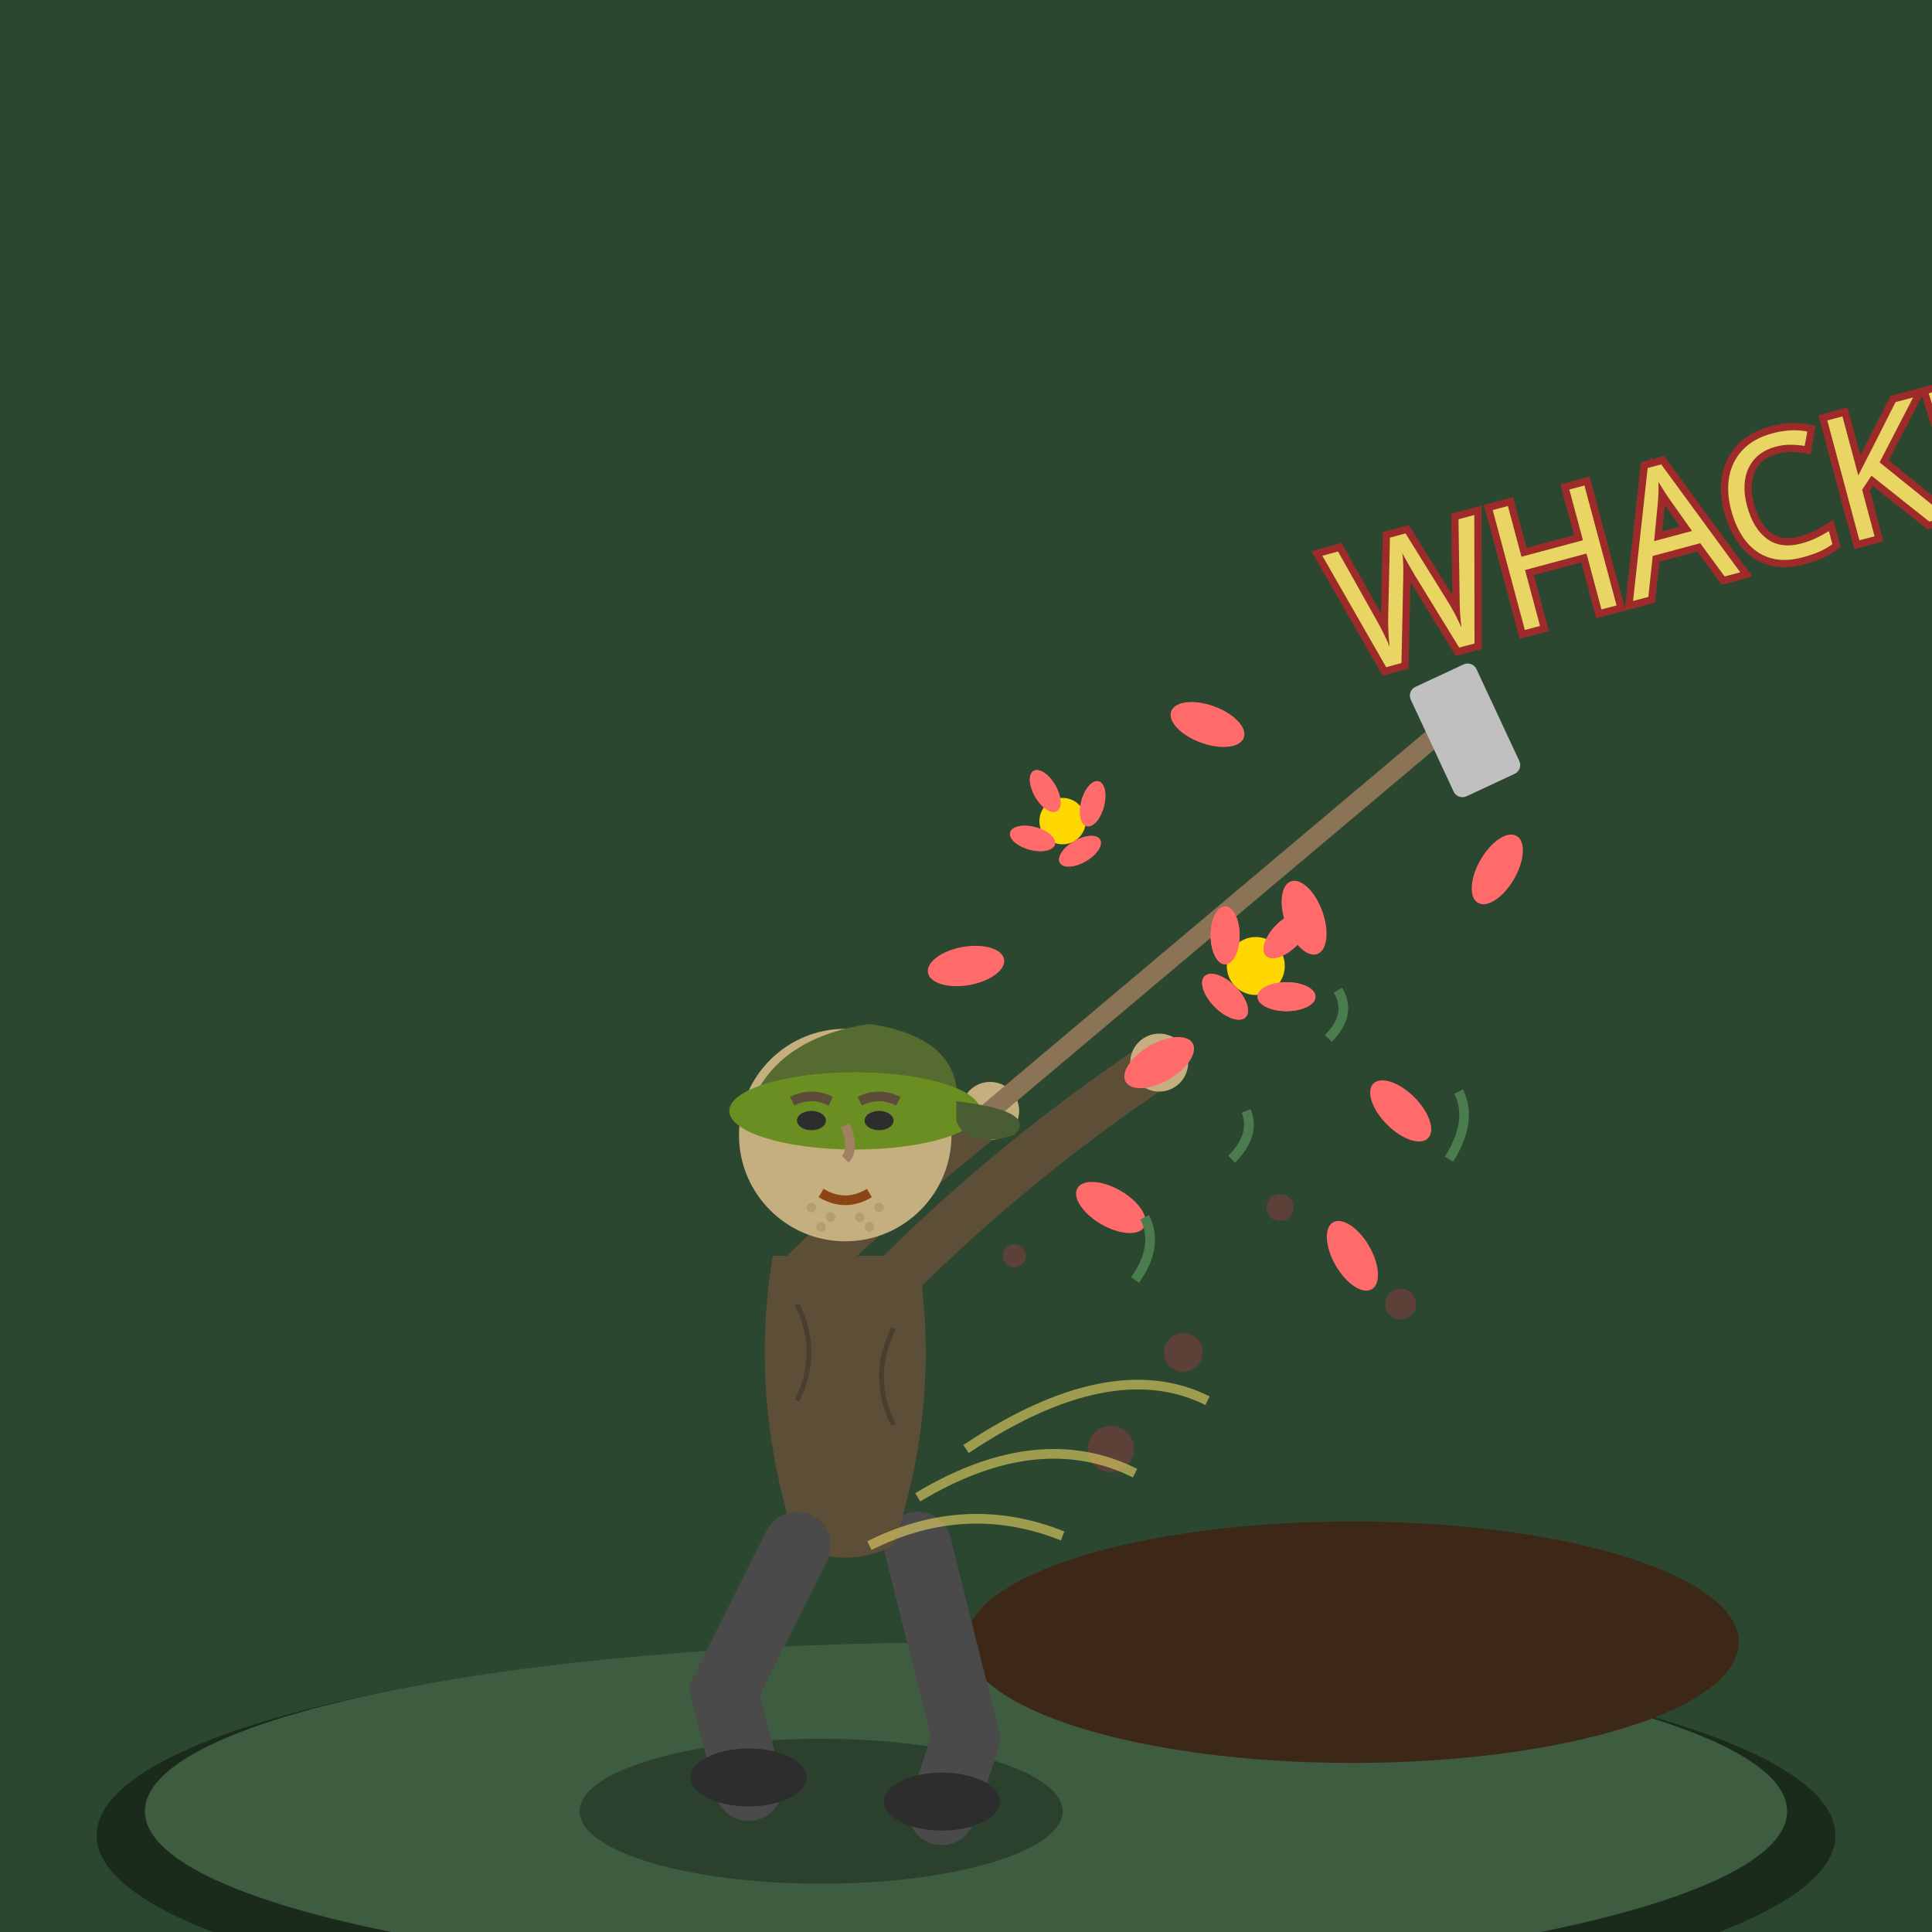
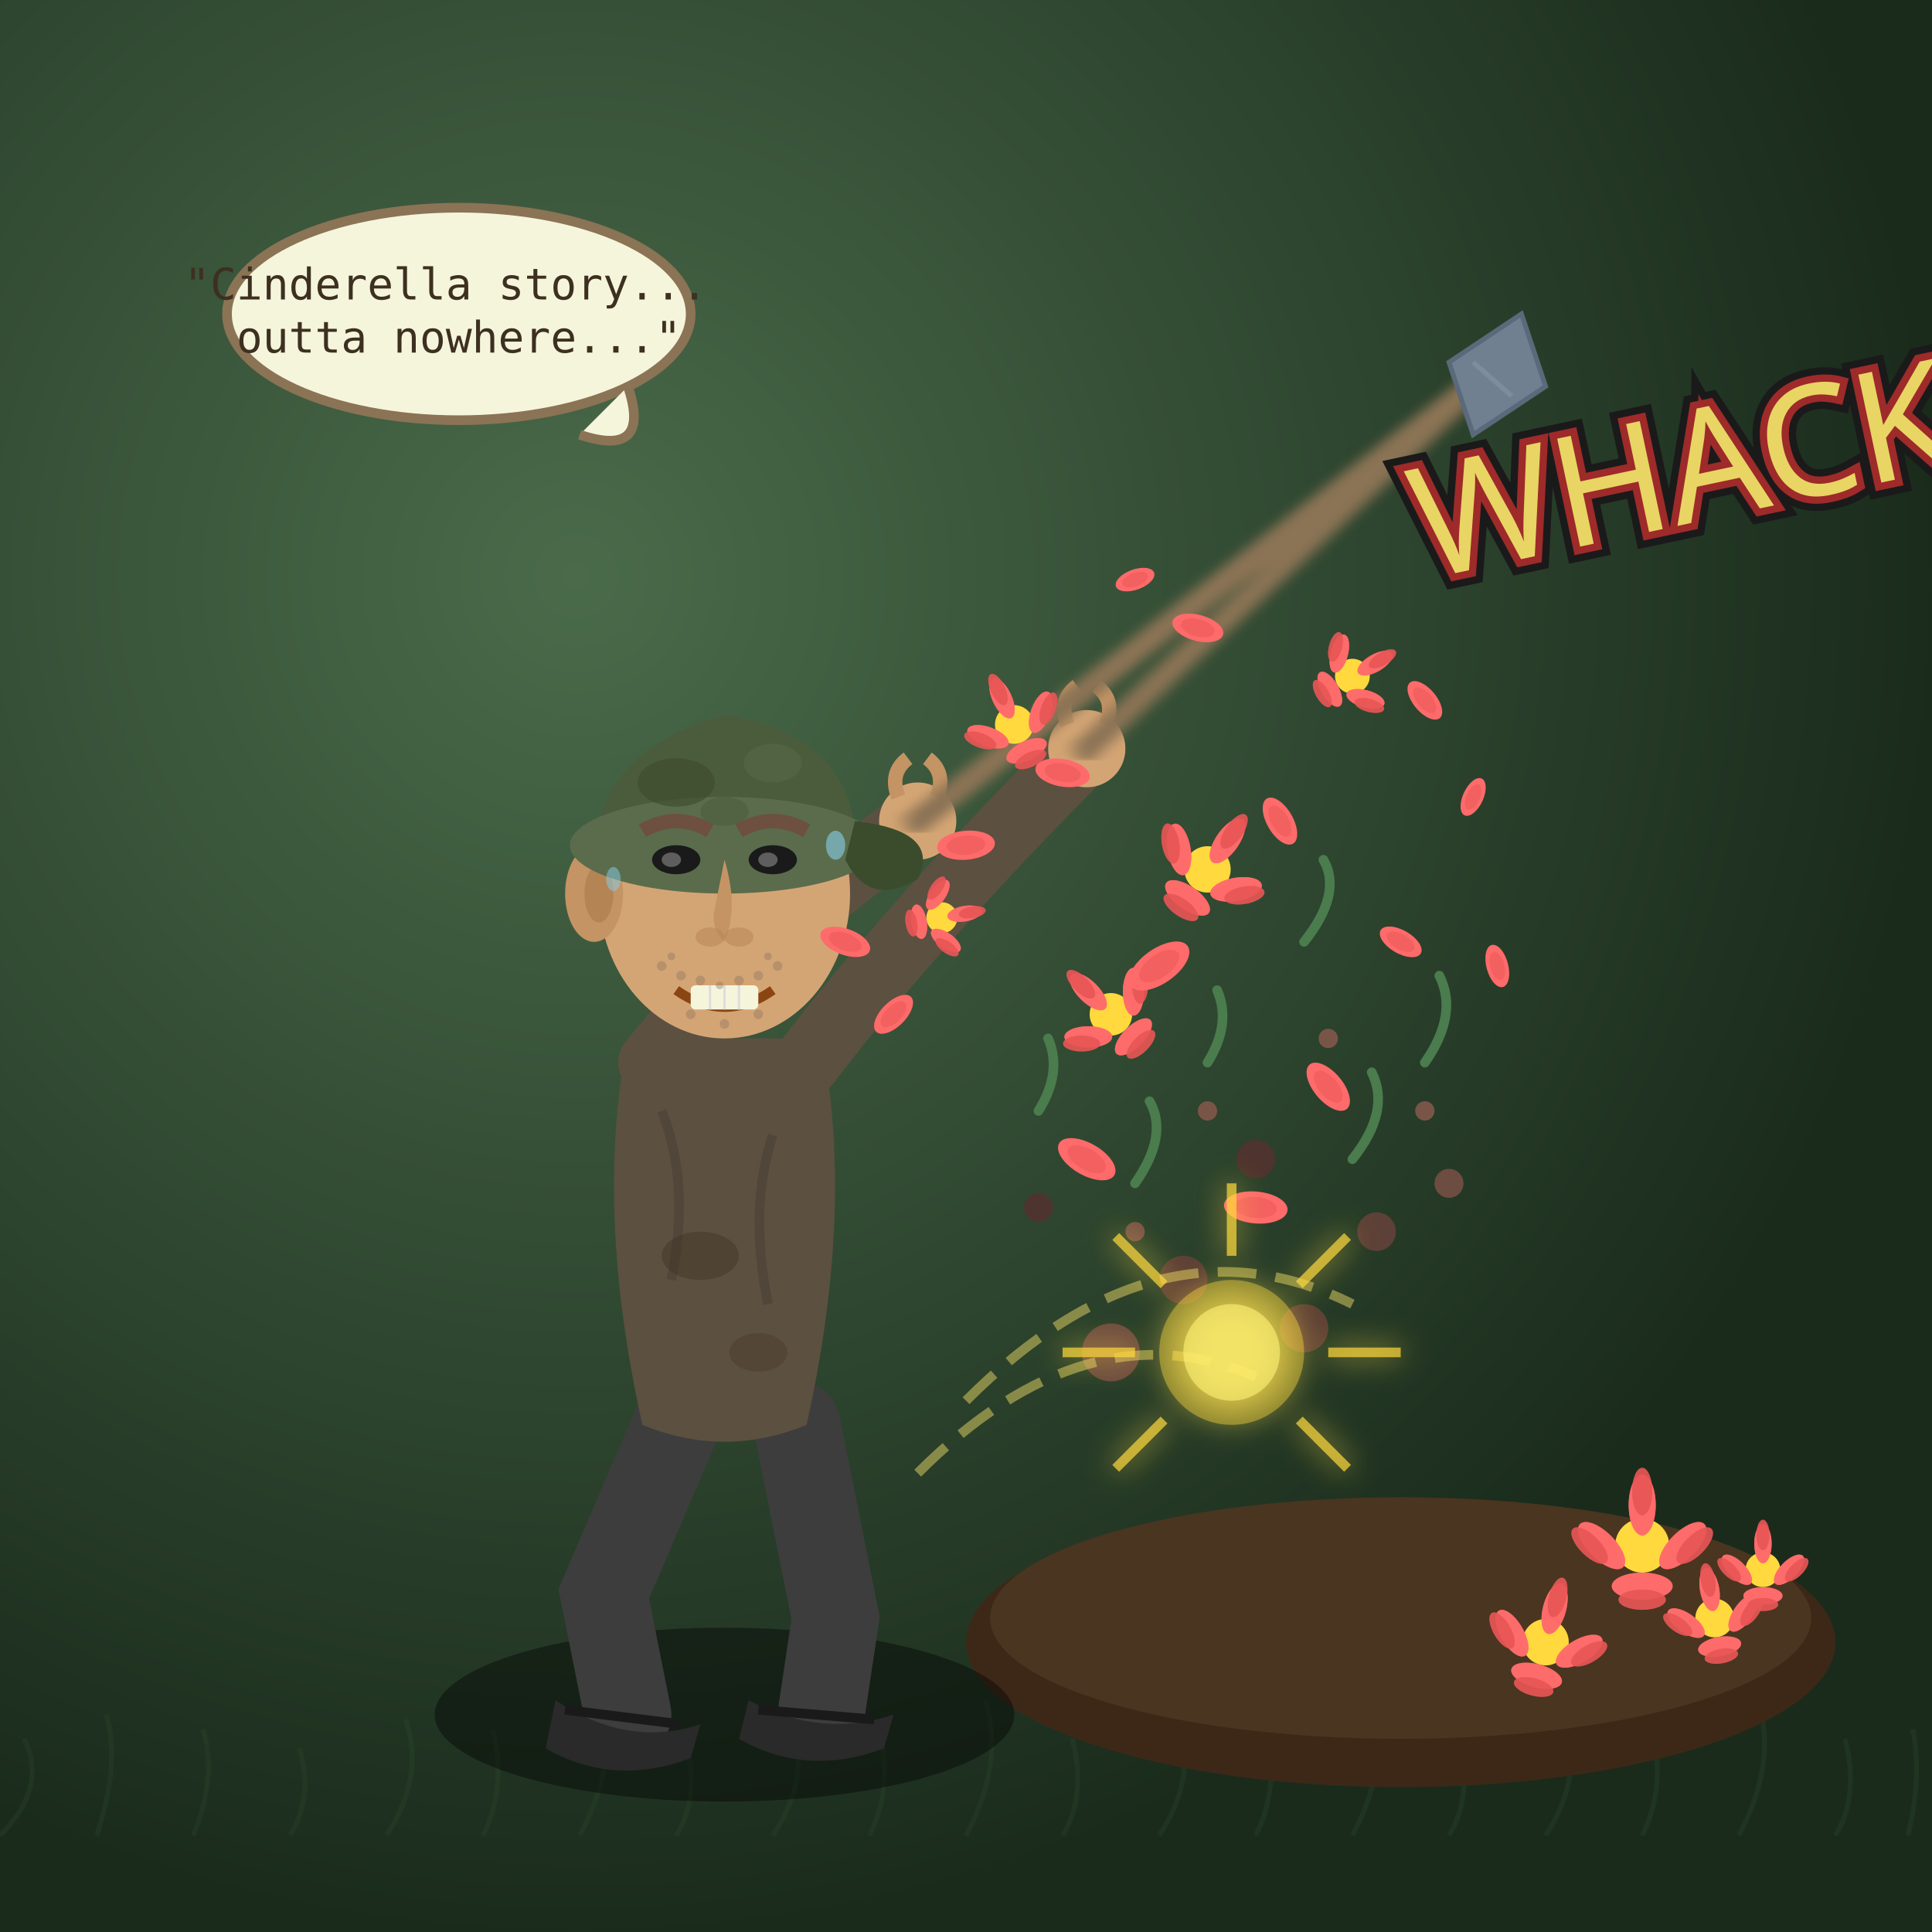
<svg xmlns="http://www.w3.org/2000/svg" viewBox="0 0 400 400">
  <defs>
-     <g id="mum">
-       <circle cx="0" cy="0" r="12" fill="#FFD700" />
+     <radialGradient id="spotlight" cx="30%" cy="30%" r="70%">
+       <stop offset="0%" stop-color="#4a6b4a" />
+       <stop offset="100%" stop-color="#1a2b1c" />
+     </radialGradient>
+     <filter id="glow">
+       <feGaussianBlur stdDeviation="3" result="coloredBlur" />
+       <feMerge>
+         <feMergeNode in="coloredBlur" />
+         <feMergeNode in="SourceGraphic" />
+       </feMerge>
+     </filter>
+     <filter id="motionBlur">
+       <feGaussianBlur in="SourceGraphic" stdDeviation="2,0" />
+     </filter>
+     <g id="mum-full">
+       <circle cx="0" cy="0" r="8" fill="#FFD93D" />
      <g fill="#FF6B6B">
-         <ellipse cx="0" cy="-18" rx="6" ry="12" />
-         <ellipse cx="12.7" cy="-12.7" rx="6" ry="12" transform="rotate(45)" />
-         <ellipse cx="18" cy="0" rx="6" ry="12" transform="rotate(90)" />
-         <ellipse cx="12.7" cy="12.7" rx="6" ry="12" transform="rotate(135)" />
-         <ellipse cx="0" cy="18" rx="6" ry="12" transform="rotate(180)" />
-         <ellipse cx="-12.7" cy="12.7" rx="6" ry="12" transform="rotate(225)" />
-         <ellipse cx="-18" cy="0" rx="6" ry="12" transform="rotate(270)" />
-         <ellipse cx="-12.7" cy="-12.7" rx="6" ry="12" transform="rotate(315)" />
+         <ellipse cx="0" cy="-12" rx="4" ry="9" opacity="0.9" />
+         <ellipse cx="8.5" cy="-8.5" rx="4" ry="9" transform="rotate(45)" opacity="0.9" />
+         <ellipse cx="12" cy="0" rx="4" ry="9" transform="rotate(90)" opacity="0.9" />
+         <ellipse cx="8.5" cy="8.5" rx="4" ry="9" transform="rotate(135)" opacity="0.9" />
+         <ellipse cx="0" cy="12" rx="4" ry="9" transform="rotate(180)" opacity="0.9" />
+         <ellipse cx="-8.5" cy="8.5" rx="4" ry="9" transform="rotate(225)" opacity="0.9" />
+         <ellipse cx="-12" cy="0" rx="4" ry="9" transform="rotate(270)" opacity="0.9" />
+         <ellipse cx="-8.5" cy="-8.5" rx="4" ry="9" transform="rotate(315)" opacity="0.9" />
      </g>
-     </g>
-     <ellipse id="petal" rx="4" ry="8" fill="#FF6B6B" />
-     <circle id="dirt" r="4" fill="#5D4037" />
+       <g fill="#E85555">
+         <ellipse cx="0" cy="-16" rx="3" ry="7" opacity="0.7" />
+         <ellipse cx="11" cy="-11" rx="3" ry="7" transform="rotate(45)" opacity="0.7" />
+         <ellipse cx="16" cy="0" rx="3" ry="7" transform="rotate(90)" opacity="0.7" />
+         <ellipse cx="11" cy="11" rx="3" ry="7" transform="rotate(135)" opacity="0.7" />
+         <ellipse cx="0" cy="16" rx="3" ry="7" transform="rotate(180)" opacity="0.7" />
+         <ellipse cx="-11" cy="11" rx="3" ry="7" transform="rotate(225)" opacity="0.7" />
+         <ellipse cx="-16" cy="0" rx="3" ry="7" transform="rotate(270)" opacity="0.7" />
+         <ellipse cx="-11" cy="-11" rx="3" ry="7" transform="rotate(315)" opacity="0.7" />
+       </g>
+     </g>
+     <g id="petal">
+       <ellipse rx="3" ry="6" fill="#FF6B6B" />
+       <ellipse rx="2" ry="4" fill="#E85555" opacity="0.5" />
+     </g>
  </defs>
-   <rect width="400" height="400" fill="#2C472F" />
-   <ellipse cx="200" cy="380" rx="180" ry="40" fill="#1a2b1c" />
-   <ellipse cx="200" cy="375" rx="170" ry="35" fill="#3d5c40" />
-   <ellipse cx="280" cy="340" rx="80" ry="25" fill="#3d2817" />
-   <use href="#mum" x="320" y="320" transform="translate(320,320) scale(0.8)" />
-   <use href="#mum" x="340" y="330" transform="translate(340,330) scale(0.6) rotate(-15)" />
-   <use href="#mum" x="300" y="335" transform="translate(300,335) scale(0.7) rotate(10)" />
-   <g id="carl" transform="translate(130, 180)">
-     <ellipse cx="40" cy="195" rx="50" ry="15" fill="rgba(0,0,0,0.3)" />
-     <path d="M60 140 L70 180 L65 195" stroke="#4a4a4a" stroke-width="14" stroke-linecap="round" fill="none" />
-     <ellipse cx="65" cy="193" rx="12" ry="6" fill="#2d2d2d" />
-     <path d="M30 80 Q25 110 35 140 Q45 145 55 140 Q65 110 60 80 Z" fill="#5D4E37" />
-     <path d="M35 90 Q40 100 35 110" stroke="#4a3f2f" stroke-width="1" fill="none" />
-     <path d="M55 95 Q50 105 55 115" stroke="#4a3f2f" stroke-width="1" fill="none" />
-     <path d="M35 140 L20 170 L25 190" stroke="#4a4a4a" stroke-width="14" stroke-linecap="round" fill="none" />
-     <ellipse cx="25" cy="188" rx="12" ry="6" fill="#2d2d2d" />
-     <path d="M55 85 Q80 60 110 40" stroke="#5D4E37" stroke-width="10" stroke-linecap="round" fill="none" />
-     <circle cx="110" cy="40" r="6" fill="#C6AF7F" />
-     <path d="M35 85 Q50 70 75 50" stroke="#5D4E37" stroke-width="10" stroke-linecap="round" fill="none" />
-     <circle cx="75" cy="50" r="6" fill="#C6AF7F" />
-     <line x1="75" y1="50" x2="170" y2="-30" stroke="#8B7355" stroke-width="4" stroke-linecap="round" />
-     <rect x="165" y="-40" width="15" height="25" rx="2" fill="#C0C0C0" transform="rotate(-25, 170, -30)" />
-     <circle cx="45" cy="55" r="22" fill="#C6AF7F" />
-     <path d="M25 50 Q30 35 50 32 Q70 35 68 50 L25 50 Z" fill="#556B2F" />
-     <ellipse cx="47" cy="50" rx="26" ry="8" fill="#6B8E23" />
-     <path d="M68 48 Q85 50 80 55 Q70 58 68 52" fill="#4a5c32" />
-     <ellipse cx="38" cy="52" rx="3" ry="2" fill="#2d2d2d" />
-     <ellipse cx="52" cy="52" rx="3" ry="2" fill="#2d2d2d" />
-     <path d="M34 48 Q38 46 42 48" stroke="#5d4c3a" stroke-width="2" fill="none" />
-     <path d="M48 48 Q52 46 56 48" stroke="#5d4c3a" stroke-width="2" fill="none" />
-     <path d="M45 53 Q47 58 45 60" stroke="#a08060" stroke-width="2" fill="none" />
-     <path d="M40 67 Q45 70 50 67" stroke="#8B4513" stroke-width="2" fill="none" />
-     <g fill="#8B7355" opacity="0.3">
-       <circle cx="38" cy="70" r="1" />
-       <circle cx="42" cy="72" r="1" />
-       <circle cx="48" cy="72" r="1" />
-       <circle cx="52" cy="70" r="1" />
-       <circle cx="40" cy="74" r="1" />
-       <circle cx="50" cy="74" r="1" />
-     </g>
-   </g>
-   <g class="debris">
-     <use href="#mum" transform="translate(260, 200) scale(0.5) rotate(45)" />
-     <use href="#mum" transform="translate(220, 170) scale(0.4) rotate(-30)" />
-     <use href="#petal" transform="translate(240, 220) rotate(60)" />
-     <use href="#petal" transform="translate(270, 190) rotate(-20)" />
-     <use href="#petal" transform="translate(230, 250) rotate(120)" />
-     <use href="#petal" transform="translate(290, 230) rotate(-45)" />
-     <use href="#petal" transform="translate(200, 200) rotate(80)" />
-     <use href="#petal" transform="translate(310, 180) rotate(30)" />
-     <use href="#petal" transform="translate(250, 150) rotate(-70)" />
-     <use href="#petal" transform="translate(280, 260) rotate(150)" />
-     <use href="#dirt" transform="translate(245, 280)" />
-     <use href="#dirt" transform="translate(265, 250) scale(0.7)" />
-     <use href="#dirt" transform="translate(230, 300) scale(1.2)" />
-     <use href="#dirt" transform="translate(290, 270) scale(0.8)" />
-     <use href="#dirt" transform="translate(210, 260) scale(0.6)" />
-     <g stroke="#4a7c4e" stroke-width="2" fill="none">
-       <path d="M255 240 Q260 235 258 230" />
-       <path d="M275 215 Q280 210 277 205" />
-       <path d="M235 265 Q240 258 237 252" />
-       <path d="M300 240 Q305 232 302 226" />
-     </g>
-   </g>
-   <g stroke="#E8D564" stroke-width="2" opacity="0.6" fill="none">
-     <path d="M200 300 Q230 280 250 290" />
-     <path d="M190 310 Q215 295 235 305" />
-     <path d="M180 320 Q200 310 220 318" />
-   </g>
-   <text x="280" y="140" font-family="Bangers, Impact, sans-serif" font-size="36" fill="#E8D564" transform="rotate(-15, 280, 140)">
-     <tspan stroke="#9E2A2A" stroke-width="3">WHACK!</tspan>
-   </text>
-   <text x="280" y="140" font-family="Bangers, Impact, sans-serif" font-size="36" fill="#E8D564" transform="rotate(-15, 280, 140)">WHACK!</text>
+   <rect width="400" height="400" fill="url(#spotlight)" />
+   <g opacity="0.3">
+     <path d="M0 380 Q10 370 5 360 M20 380 Q25 365 22 355 M40 380 Q45 368 42 358" stroke="#2d4a2d" stroke-width="1" fill="none" />
+     <path d="M60 380 Q65 372 62 362 M80 380 Q88 368 84 356 M100 380 Q105 370 102 358" stroke="#2d4a2d" stroke-width="1" fill="none" />
+     <path d="M120 380 Q128 365 124 355 M140 380 Q145 372 142 360 M160 380 Q168 368 164 356" stroke="#2d4a2d" stroke-width="1" fill="none" />
+     <path d="M180 380 Q185 370 182 358 M200 380 Q208 365 204 352 M220 380 Q225 372 222 360" stroke="#2d4a2d" stroke-width="1" fill="none" />
+     <path d="M240 380 Q248 368 244 355 M260 380 Q265 370 262 358 M280 380 Q288 365 284 352" stroke="#2d4a2d" stroke-width="1" fill="none" />
+     <path d="M300 380 Q305 372 302 360 M320 380 Q328 368 324 355 M340 380 Q345 370 342 358" stroke="#2d4a2d" stroke-width="1" fill="none" />
+     <path d="M360 380 Q368 365 364 352 M380 380 Q385 372 382 360 M395 380 Q398 368 396 358" stroke="#2d4a2d" stroke-width="1" fill="none" />
+   </g>
+   <ellipse cx="290" cy="340" rx="90" ry="30" fill="#3d2817" />
+   <ellipse cx="290" cy="335" rx="85" ry="25" fill="#4a3520" />
+   <use href="#mum-full" transform="translate(340, 320) scale(0.7)" />
+   <use href="#mum-full" transform="translate(355, 335) scale(0.5) rotate(-10)" />
+   <use href="#mum-full" transform="translate(320, 340) scale(0.6) rotate(15)" />
+   <use href="#mum-full" transform="translate(365, 325) scale(0.45)" />
+   <g id="carl" transform="translate(95, 120)">
+     <ellipse cx="55" cy="235" rx="60" ry="18" fill="rgba(0,0,0,0.4)" />
+     <path d="M70 175 L78 215 L75 235" stroke="#3d3d3d" stroke-width="18" stroke-linecap="round" fill="none" />
+     <path d="M60 232 Q75 240 90 235 L88 242 Q72 248 58 240 Z" fill="#2a2a2a" />
+     <path d="M62 234 L86 236" stroke="#1a1a1a" stroke-width="2" />
+     <path d="M45 175 L30 210 L35 235" stroke="#3d3d3d" stroke-width="18" stroke-linecap="round" fill="none" />
+     <path d="M20 232 Q35 242 50 237 L48 244 Q32 250 18 242 Z" fill="#2a2a2a" />
+     <path d="M22 234 L46 237" stroke="#1a1a1a" stroke-width="2" />
+     <path d="M35 95 Q28 130 38 175 Q55 182 72 175 Q82 130 75 95 Z" fill="#5c5040" />
+     <path d="M42 110 Q48 125 44 145" stroke="#4a4035" stroke-width="2" fill="none" opacity="0.6" />
+     <path d="M65 115 Q60 130 64 150" stroke="#4a4035" stroke-width="2" fill="none" opacity="0.6" />
+     <ellipse cx="50" cy="140" rx="8" ry="5" fill="#3d3020" opacity="0.4" />
+     <ellipse cx="62" cy="160" rx="6" ry="4" fill="#3d3020" opacity="0.3" />
+     <path d="M72 100 Q95 70 130 35" stroke="#5c5040" stroke-width="14" stroke-linecap="round" fill="none" />
+     <circle cx="130" cy="35" r="8" fill="#d4a574" />
+     <path d="M126 30 Q124 25 128 22" stroke="#c49464" stroke-width="3" fill="none" />
+     <path d="M134 30 Q136 25 132 22" stroke="#c49464" stroke-width="3" fill="none" />
+     <path d="M40 100 Q60 75 95 50" stroke="#5c5040" stroke-width="14" stroke-linecap="round" fill="none" />
+     <circle cx="95" cy="50" r="8" fill="#d4a574" />
+     <path d="M91 45 Q89 40 93 37" stroke="#c49464" stroke-width="3" fill="none" />
+     <path d="M99 45 Q101 40 97 37" stroke="#c49464" stroke-width="3" fill="none" />
+     <g filter="url(#motionBlur)">
+       <line x1="95" y1="50" x2="210" y2="-40" stroke="#8B7355" stroke-width="5" stroke-linecap="round" />
+       <line x1="130" y1="35" x2="210" y2="-40" stroke="#8B7355" stroke-width="5" stroke-linecap="round" />
+     </g>
+     <path d="M205 -45 L220 -55 L225 -40 L210 -30 Z" fill="#708090" stroke="#5a6a7a" stroke-width="1" />
+     <line x1="210" y1="-45" x2="218" y2="-38" stroke="#8899aa" stroke-width="1" opacity="0.5" />
+     <ellipse cx="55" cy="65" rx="26" ry="30" fill="#d4a574" />
+     <ellipse cx="28" cy="65" rx="6" ry="10" fill="#c49464" />
+     <ellipse cx="29" cy="65" rx="3" ry="6" fill="#b48454" />
+     <path d="M28 55 Q30 35 55 28 Q80 32 82 52 L28 55 Z" fill="#4a5c3c" />
+     <ellipse cx="55" cy="55" rx="32" ry="10" fill="#5a6c4c" />
+     <path d="M82 50 Q100 52 95 62 Q85 68 80 58" fill="#3a4c2c" />
+     <ellipse cx="45" cy="42" rx="8" ry="5" fill="#3a4a2a" opacity="0.6" />
+     <ellipse cx="65" cy="38" rx="6" ry="4" fill="#5a6a4a" opacity="0.5" />
+     <ellipse cx="55" cy="48" rx="5" ry="3" fill="#4a5a3a" opacity="0.5" />
+     <path d="M38 52 Q45 48 52 52" stroke="#6d5040" stroke-width="3" fill="none" />
+     <path d="M58 52 Q65 48 72 52" stroke="#6d5040" stroke-width="3" fill="none" />
+     <ellipse cx="45" cy="58" rx="5" ry="3" fill="#1a1a1a" />
+     <ellipse cx="65" cy="58" rx="5" ry="3" fill="#1a1a1a" />
+     <ellipse cx="44" cy="58" rx="2" ry="1.5" fill="#ffffff" opacity="0.3" />
+     <ellipse cx="64" cy="58" rx="2" ry="1.5" fill="#ffffff" opacity="0.3" />
+     <path d="M55 58 Q58 68 55 75 Q52 72 53 68" fill="#c49464" />
+     <ellipse cx="52" cy="74" rx="3" ry="2" fill="#b48454" opacity="0.5" />
+     <ellipse cx="58" cy="74" rx="3" ry="2" fill="#b48454" opacity="0.5" />
+     <path d="M45 85 Q55 92 65 85" stroke="#8B4513" stroke-width="2" fill="none" />
+     <rect x="48" y="84" width="14" height="5" rx="1" fill="#f5f5dc" />
+     <line x1="52" y1="84" x2="52" y2="89" stroke="#ddd" stroke-width="0.5" />
+     <line x1="55" y1="84" x2="55" y2="89" stroke="#ddd" stroke-width="0.5" />
+     <line x1="58" y1="84" x2="58" y2="89" stroke="#ddd" stroke-width="0.5" />
+     <g fill="#8d7060" opacity="0.4">
+       <circle cx="42" cy="80" r="1" />
+       <circle cx="46" cy="82" r="1" />
+       <circle cx="50" cy="83" r="1" />
+       <circle cx="54" cy="84" r="0.8" />
+       <circle cx="58" cy="83" r="1" />
+       <circle cx="62" cy="82" r="1" />
+       <circle cx="66" cy="80" r="1" />
+       <circle cx="44" cy="78" r="0.8" />
+       <circle cx="64" cy="78" r="0.8" />
+       <circle cx="48" cy="90" r="1" />
+       <circle cx="55" cy="92" r="1" />
+       <circle cx="62" cy="90" r="1" />
+     </g>
+     <ellipse cx="78" cy="55" rx="2" ry="3" fill="#87CEEB" opacity="0.6" />
+     <ellipse cx="32" cy="62" rx="1.5" ry="2.5" fill="#87CEEB" opacity="0.5" />
+   </g>
+   <g class="flying-flowers">
+     <use href="#mum-full" transform="translate(250, 180) scale(0.6) rotate(35)" />
+     <use href="#mum-full" transform="translate(210, 150) scale(0.5) rotate(-25)" />
+     <use href="#mum-full" transform="translate(280, 140) scale(0.45) rotate(60)" />
+     <use href="#mum-full" transform="translate(230, 210) scale(0.55) rotate(-45)" />
+     <use href="#mum-full" transform="translate(195, 190) scale(0.4) rotate(80)" />
+   </g>
+   <g class="flying-petals">
+     <use href="#petal" transform="translate(240, 200) rotate(55) scale(1.2)" />
+     <use href="#petal" transform="translate(265, 170) rotate(-30) scale(0.9)" />
+     <use href="#petal" transform="translate(225, 240) rotate(120) scale(1.1)" />
+     <use href="#petal" transform="translate(290, 195) rotate(-60) scale(0.8)" />
+     <use href="#petal" transform="translate(200, 175) rotate(85) scale(1)" />
+     <use href="#petal" transform="translate(305, 165) rotate(25) scale(0.7)" />
+     <use href="#petal" transform="translate(248, 130) rotate(-75) scale(0.9)" />
+     <use href="#petal" transform="translate(275, 225) rotate(140) scale(1)" />
+     <use href="#petal" transform="translate(185, 210) rotate(45) scale(0.85)" />
+     <use href="#petal" transform="translate(310, 200) rotate(-15) scale(0.75)" />
+     <use href="#petal" transform="translate(220, 160) rotate(100) scale(0.95)" />
+     <use href="#petal" transform="translate(260, 250) rotate(-85) scale(1.1)" />
+     <use href="#petal" transform="translate(235, 120) rotate(70) scale(0.7)" />
+     <use href="#petal" transform="translate(295, 145) rotate(-40) scale(0.8)" />
+     <use href="#petal" transform="translate(175, 195) rotate(110) scale(0.9)" />
+   </g>
+   <g class="dirt-chunks">
+     <circle cx="245" cy="265" r="5" fill="#5D4037" />
+     <circle cx="260" cy="240" r="4" fill="#4E342E" />
+     <circle cx="230" cy="280" r="6" fill="#6D4C41" />
+     <circle cx="285" cy="255" r="4" fill="#5D4037" />
+     <circle cx="215" cy="250" r="3" fill="#4E342E" />
+     <circle cx="270" cy="275" r="5" fill="#5D4037" />
+     <circle cx="300" cy="245" r="3" fill="#6D4C41" />
+     <circle cx="250" cy="230" r="2" fill="#795548" />
+     <circle cx="275" cy="215" r="2" fill="#795548" />
+     <circle cx="235" cy="255" r="2" fill="#795548" />
+     <circle cx="295" cy="230" r="2" fill="#795548" />
+   </g>
+   <g stroke="#4a7c4e" stroke-width="2" stroke-linecap="round" fill="none">
+     <path d="M250 220 Q255 212 252 205" />
+     <path d="M270 195 Q278 185 274 178" />
+     <path d="M235 245 Q242 235 238 228" />
+     <path d="M295 220 Q302 210 298 202" />
+     <path d="M215 230 Q220 222 217 215" />
+     <path d="M280 240 Q288 230 284 222" />
+   </g>
+   <g stroke="#E8D564" stroke-width="2" opacity="0.5" fill="none" stroke-dasharray="8,4">
+     <path d="M200 290 Q240 250 280 270" />
+     <path d="M190 305 Q225 270 260 285" />
+   </g>
+   <g transform="translate(255, 280)" filter="url(#glow)">
+     <circle r="15" fill="#FFD93D" opacity="0.4" />
+     <circle r="10" fill="#FFF176" opacity="0.6" />
+     <g stroke="#FFD93D" stroke-width="2" opacity="0.7">
+       <line x1="0" y1="-20" x2="0" y2="-35" />
+       <line x1="14" y1="-14" x2="24" y2="-24" />
+       <line x1="20" y1="0" x2="35" y2="0" />
+       <line x1="14" y1="14" x2="24" y2="24" />
+       <line x1="-14" y1="-14" x2="-24" y2="-24" />
+       <line x1="-20" y1="0" x2="-35" y2="0" />
+       <line x1="-14" y1="14" x2="-24" y2="24" />
+     </g>
+   </g>
+   <g transform="translate(45, 40)">
+     <ellipse cx="50" cy="25" rx="48" ry="22" fill="#f5f5dc" stroke="#8B7355" stroke-width="2" />
+     <path d="M85 40 Q90 55 75 50" fill="#f5f5dc" stroke="#8B7355" stroke-width="2" />
+     <text x="50" y="22" font-family="'Special Elite', monospace" font-size="9" fill="#3d3020" text-anchor="middle">
+       <tspan x="50" dy="0">"Cinderella story...</tspan>
+       <tspan x="50" dy="11">outta nowhere..."</tspan>
+     </text>
+   </g>
+   <g transform="translate(295, 120)">
+     <text font-family="'Bangers', Impact, sans-serif" font-size="32" fill="none" stroke="#1a1a1a" stroke-width="6" transform="rotate(-12)">WHACK!</text>
+     <text font-family="'Bangers', Impact, sans-serif" font-size="32" fill="none" stroke="#9E2A2A" stroke-width="3" transform="rotate(-12)">WHACK!</text>
+     <text font-family="'Bangers', Impact, sans-serif" font-size="32" fill="#E8D564" transform="rotate(-12)">WHACK!</text>
+   </g>
</svg>
